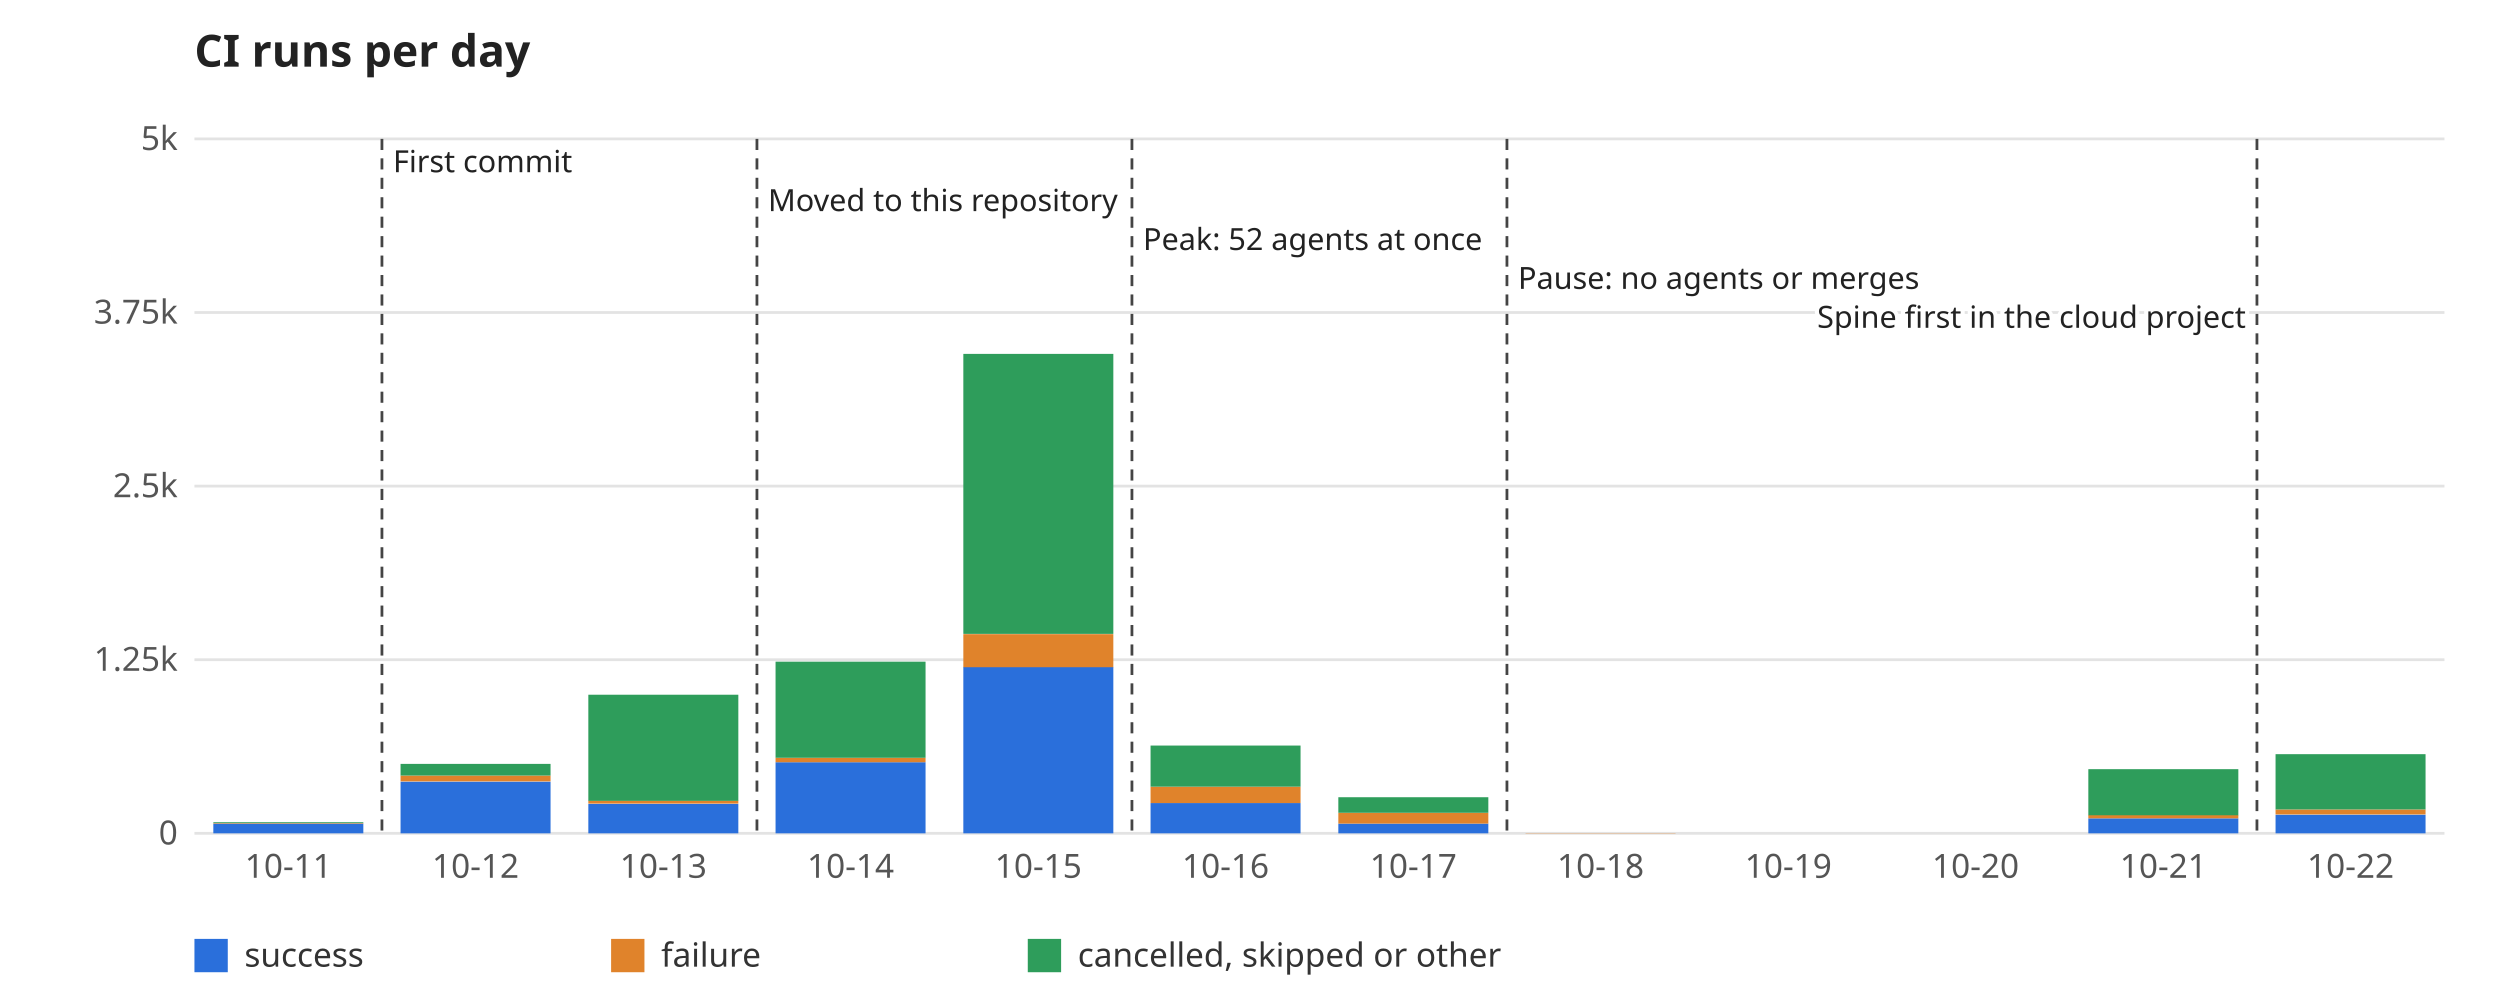
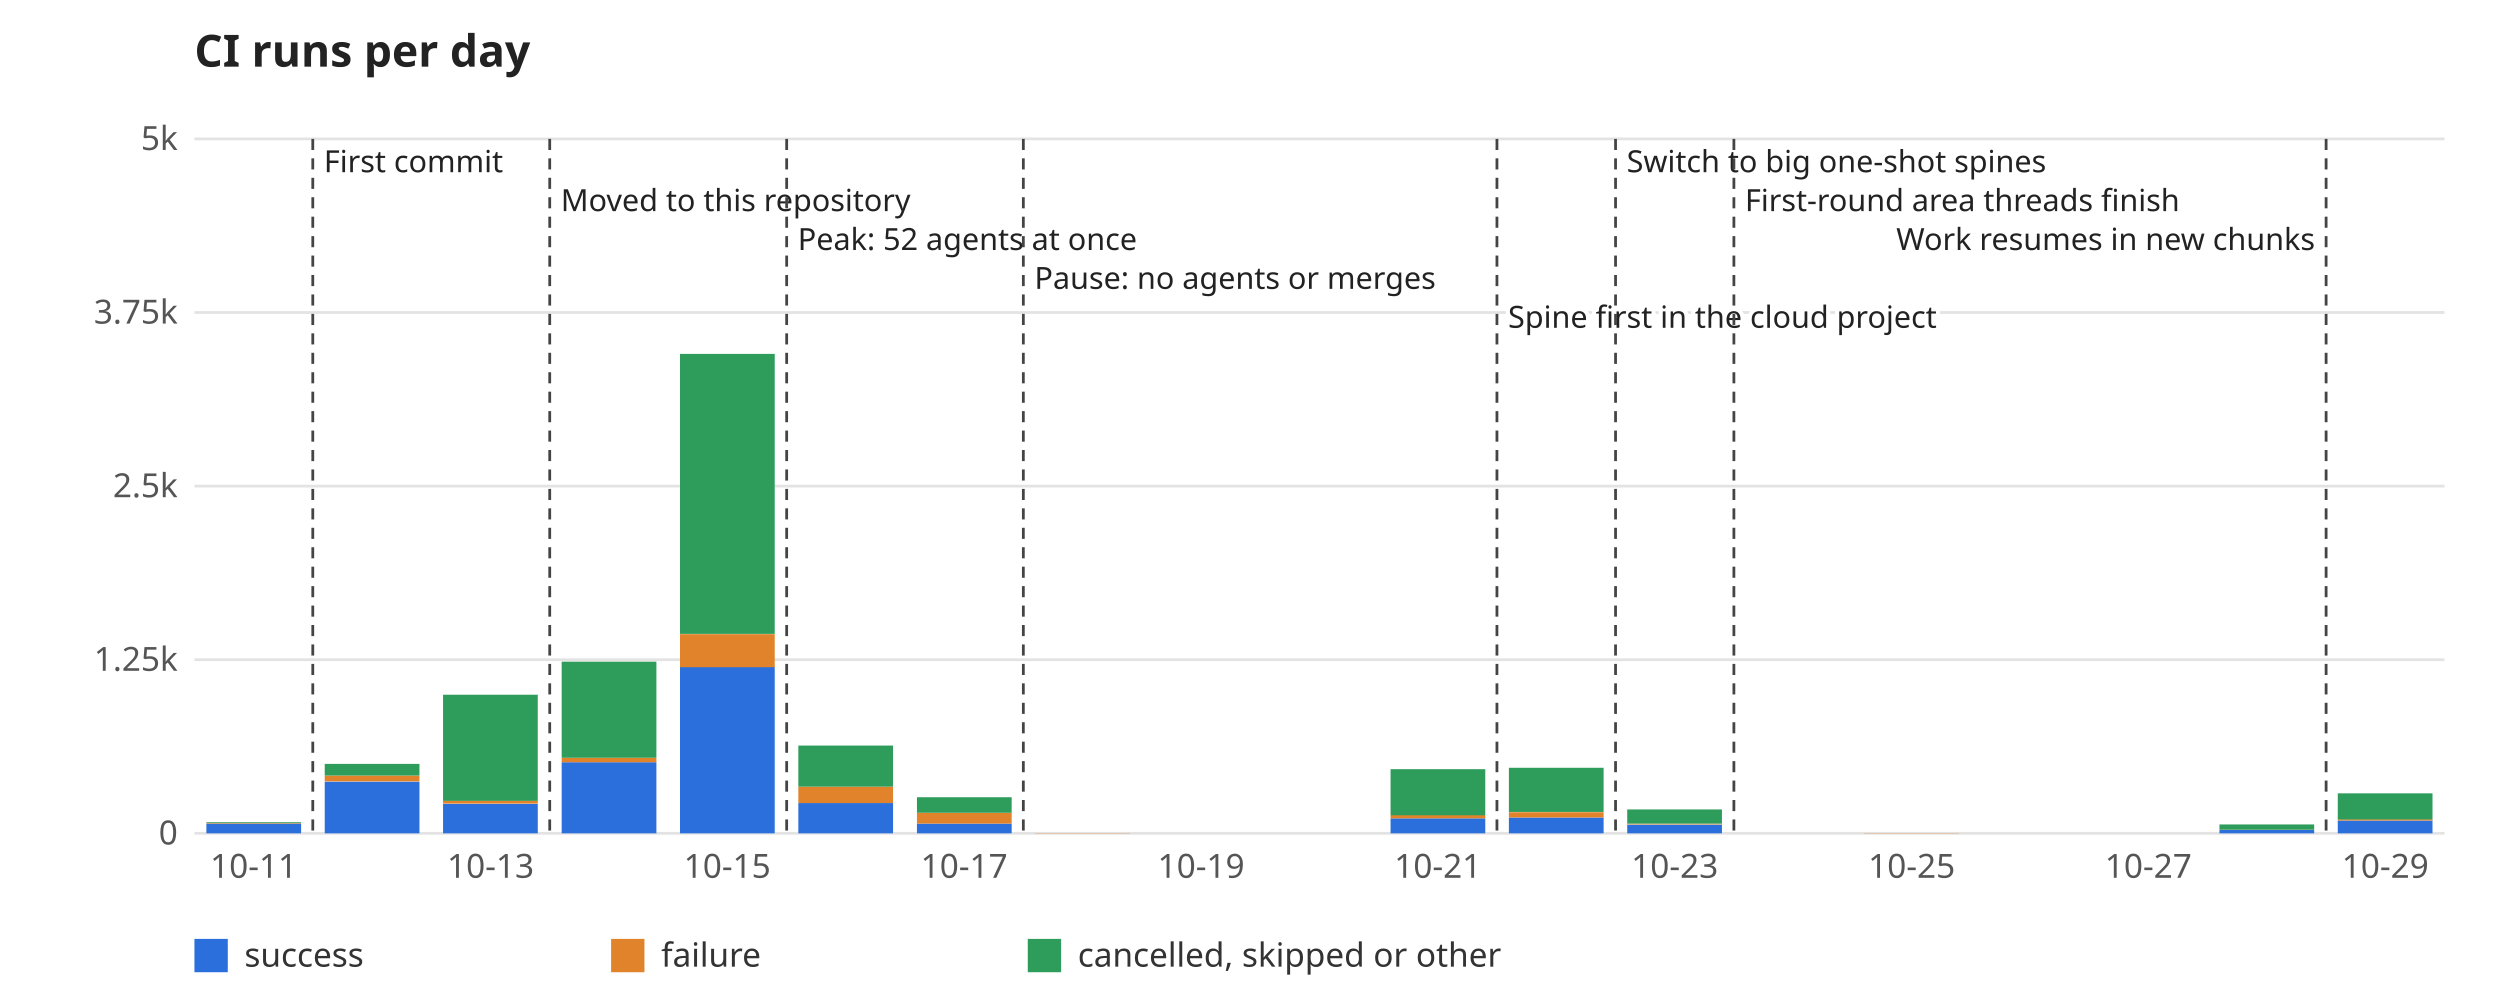
<svg xmlns="http://www.w3.org/2000/svg" viewBox="0 0 900 360" width="900" height="360" font-family="sans-serif" font-size="12">
  <rect width="900" height="360" fill="#fff" />
  <text x="70" y="24" font-size="16" font-weight="bold" fill="#222">CI runs per day</text>
  <line x1="70" x2="880" y1="300.0" y2="300.0" stroke="#e3e3e3" />
  <text x="64" y="304.0" text-anchor="end" fill="#555">0</text>
  <line x1="70" x2="880" y1="237.5" y2="237.5" stroke="#e3e3e3" />
  <text x="64" y="241.5" text-anchor="end" fill="#555">1.25k</text>
  <line x1="70" x2="880" y1="175.0" y2="175.0" stroke="#e3e3e3" />
  <text x="64" y="179.0" text-anchor="end" fill="#555">2.5k</text>
  <line x1="70" x2="880" y1="112.5" y2="112.5" stroke="#e3e3e3" />
  <text x="64" y="116.5" text-anchor="end" fill="#555">3.75k</text>
  <line x1="70" x2="880" y1="50.0" y2="50.0" stroke="#e3e3e3" />
  <text x="64" y="54.0" text-anchor="end" fill="#555">5k</text>
-   <text x="103.8" y="316" text-anchor="middle" fill="#555">10-11</text>
-   <text x="171.2" y="316" text-anchor="middle" fill="#555">10-12</text>
-   <text x="238.8" y="316" text-anchor="middle" fill="#555">10-13</text>
-   <text x="306.2" y="316" text-anchor="middle" fill="#555">10-14</text>
-   <text x="373.8" y="316" text-anchor="middle" fill="#555">10-15</text>
-   <text x="441.2" y="316" text-anchor="middle" fill="#555">10-16</text>
-   <text x="508.8" y="316" text-anchor="middle" fill="#555">10-17</text>
-   <text x="576.2" y="316" text-anchor="middle" fill="#555">10-18</text>
-   <text x="643.8" y="316" text-anchor="middle" fill="#555">10-19</text>
-   <text x="711.2" y="316" text-anchor="middle" fill="#555">10-20</text>
-   <text x="778.8" y="316" text-anchor="middle" fill="#555">10-21</text>
-   <text x="846.2" y="316" text-anchor="middle" fill="#555">10-22</text>
-   <rect x="76.8" y="296.5" width="54.0" height="3.5" fill="#2a6fdb" />
-   <rect x="144.2" y="281.4" width="54.0" height="18.6" fill="#2a6fdb" />
-   <rect x="211.8" y="289.4" width="54.0" height="10.6" fill="#2a6fdb" />
-   <rect x="279.2" y="274.4" width="54.0" height="25.6" fill="#2a6fdb" />
-   <rect x="346.8" y="240.1" width="54.0" height="59.9" fill="#2a6fdb" />
-   <rect x="414.2" y="289.1" width="54.0" height="10.9" fill="#2a6fdb" />
-   <rect x="481.8" y="296.5" width="54.0" height="3.5" fill="#2a6fdb" />
-   <rect x="549.2" y="300.0" width="54.0" height="0.0" fill="#2a6fdb" />
-   <rect x="751.8" y="294.6" width="54.0" height="5.4" fill="#2a6fdb" />
-   <rect x="819.2" y="293.3" width="54.0" height="6.7" fill="#2a6fdb" />
-   <rect x="76.8" y="296.3" width="54.0" height="0.2" fill="#e0832b" />
-   <rect x="144.2" y="279.2" width="54.0" height="2.1" fill="#e0832b" />
-   <rect x="211.8" y="288.2" width="54.0" height="1.1" fill="#e0832b" />
-   <rect x="279.2" y="272.8" width="54.0" height="1.6" fill="#e0832b" />
-   <rect x="346.8" y="228.3" width="54.0" height="11.9" fill="#e0832b" />
-   <rect x="414.2" y="283.2" width="54.0" height="5.9" fill="#e0832b" />
-   <rect x="481.8" y="292.6" width="54.0" height="3.9" fill="#e0832b" />
-   <rect x="549.2" y="299.9" width="54.0" height="0.1" fill="#e0832b" />
-   <rect x="616.8" y="300.0" width="54.0" height="0.0" fill="#e0832b" />
-   <rect x="684.2" y="300.0" width="54.0" height="0.0" fill="#e0832b" />
-   <rect x="751.8" y="293.4" width="54.0" height="1.2" fill="#e0832b" />
-   <rect x="819.2" y="291.4" width="54.0" height="1.8" fill="#e0832b" />
-   <rect x="76.8" y="296.0" width="54.0" height="0.3" fill="#2e9d5b" />
-   <rect x="144.2" y="275.0" width="54.0" height="4.2" fill="#2e9d5b" />
-   <rect x="211.8" y="250.1" width="54.0" height="38.2" fill="#2e9d5b" />
-   <rect x="279.2" y="238.2" width="54.0" height="34.6" fill="#2e9d5b" />
-   <rect x="346.8" y="127.4" width="54.0" height="100.8" fill="#2e9d5b" />
-   <rect x="414.2" y="268.4" width="54.0" height="14.8" fill="#2e9d5b" />
-   <rect x="481.8" y="287.0" width="54.0" height="5.6" fill="#2e9d5b" />
-   <rect x="751.8" y="276.9" width="54.0" height="16.6" fill="#2e9d5b" />
-   <rect x="819.2" y="271.5" width="54.0" height="19.9" fill="#2e9d5b" />
-   <line x1="137.5" x2="137.5" y1="50" y2="300" stroke="#444" stroke-dasharray="4 3" />
-   <text x="141.5" y="62" text-anchor="start" font-size="11" fill="#222" stroke="#fff" stroke-width="3" paint-order="stroke">First commit</text>
-   <line x1="272.5" x2="272.5" y1="50" y2="300" stroke="#444" stroke-dasharray="4 3" />
-   <text x="276.5" y="76" text-anchor="start" font-size="11" fill="#222" stroke="#fff" stroke-width="3" paint-order="stroke">Moved to this repository</text>
-   <line x1="407.5" x2="407.5" y1="50" y2="300" stroke="#444" stroke-dasharray="4 3" />
-   <text x="411.5" y="90" text-anchor="start" font-size="11" fill="#222" stroke="#fff" stroke-width="3" paint-order="stroke">Peak: 52 agents at once</text>
-   <line x1="542.5" x2="542.5" y1="50" y2="300" stroke="#444" stroke-dasharray="4 3" />
-   <text x="546.5" y="104" text-anchor="start" font-size="11" fill="#222" stroke="#fff" stroke-width="3" paint-order="stroke">Pause: no agents or merges</text>
-   <line x1="812.5" x2="812.5" y1="50" y2="300" stroke="#444" stroke-dasharray="4 3" />
-   <text x="808.5" y="118" text-anchor="end" font-size="11" fill="#222" stroke="#fff" stroke-width="3" paint-order="stroke">Spine first in the cloud project</text>
+   <text x="91.3" y="316" text-anchor="middle" fill="#555">10-11</text>
+   <text x="176.6" y="316" text-anchor="middle" fill="#555">10-13</text>
+   <text x="261.8" y="316" text-anchor="middle" fill="#555">10-15</text>
+   <text x="347.1" y="316" text-anchor="middle" fill="#555">10-17</text>
+   <text x="432.4" y="316" text-anchor="middle" fill="#555">10-19</text>
+   <text x="517.6" y="316" text-anchor="middle" fill="#555">10-21</text>
+   <text x="602.9" y="316" text-anchor="middle" fill="#555">10-23</text>
+   <text x="688.2" y="316" text-anchor="middle" fill="#555">10-25</text>
+   <text x="773.4" y="316" text-anchor="middle" fill="#555">10-27</text>
+   <text x="858.7" y="316" text-anchor="middle" fill="#555">10-29</text>
+   <rect x="74.3" y="296.5" width="34.1" height="3.5" fill="#2a6fdb" />
+   <rect x="116.9" y="281.4" width="34.1" height="18.6" fill="#2a6fdb" />
+   <rect x="159.5" y="289.4" width="34.1" height="10.6" fill="#2a6fdb" />
+   <rect x="202.2" y="274.4" width="34.1" height="25.6" fill="#2a6fdb" />
+   <rect x="244.8" y="240.1" width="34.1" height="59.9" fill="#2a6fdb" />
+   <rect x="287.4" y="289.1" width="34.1" height="10.9" fill="#2a6fdb" />
+   <rect x="330.1" y="296.5" width="34.1" height="3.5" fill="#2a6fdb" />
+   <rect x="372.7" y="300.0" width="34.1" height="0.0" fill="#2a6fdb" />
+   <rect x="500.6" y="294.6" width="34.1" height="5.4" fill="#2a6fdb" />
+   <rect x="543.2" y="294.3" width="34.1" height="5.7" fill="#2a6fdb" />
+   <rect x="585.8" y="296.9" width="34.1" height="3.1" fill="#2a6fdb" />
+   <rect x="671.1" y="300.0" width="34.1" height="0.0" fill="#2a6fdb" />
+   <rect x="799.0" y="298.8" width="34.1" height="1.2" fill="#2a6fdb" />
+   <rect x="841.6" y="295.4" width="34.1" height="4.6" fill="#2a6fdb" />
+   <rect x="74.3" y="296.3" width="34.1" height="0.2" fill="#e0832b" />
+   <rect x="116.9" y="279.2" width="34.1" height="2.1" fill="#e0832b" />
+   <rect x="159.5" y="288.2" width="34.1" height="1.1" fill="#e0832b" />
+   <rect x="202.2" y="272.8" width="34.1" height="1.6" fill="#e0832b" />
+   <rect x="244.8" y="228.3" width="34.1" height="11.9" fill="#e0832b" />
+   <rect x="287.4" y="283.2" width="34.1" height="5.9" fill="#e0832b" />
+   <rect x="330.1" y="292.6" width="34.1" height="3.9" fill="#e0832b" />
+   <rect x="372.7" y="299.9" width="34.1" height="0.1" fill="#e0832b" />
+   <rect x="415.3" y="300.0" width="34.1" height="0.0" fill="#e0832b" />
+   <rect x="457.9" y="300.0" width="34.1" height="0.0" fill="#e0832b" />
+   <rect x="500.6" y="293.4" width="34.1" height="1.2" fill="#e0832b" />
+   <rect x="543.2" y="292.4" width="34.1" height="1.9" fill="#e0832b" />
+   <rect x="585.8" y="296.5" width="34.1" height="0.3" fill="#e0832b" />
+   <rect x="628.5" y="300.0" width="34.1" height="0.0" fill="#e0832b" />
+   <rect x="671.1" y="299.9" width="34.1" height="0.1" fill="#e0832b" />
+   <rect x="713.7" y="300.0" width="34.1" height="0.0" fill="#e0832b" />
+   <rect x="756.4" y="300.0" width="34.1" height="0.0" fill="#e0832b" />
+   <rect x="799.0" y="298.6" width="34.1" height="0.1" fill="#e0832b" />
+   <rect x="841.6" y="294.9" width="34.1" height="0.5" fill="#e0832b" />
+   <rect x="74.3" y="296.0" width="34.1" height="0.3" fill="#2e9d5b" />
+   <rect x="116.9" y="275.0" width="34.1" height="4.2" fill="#2e9d5b" />
+   <rect x="159.5" y="250.1" width="34.1" height="38.2" fill="#2e9d5b" />
+   <rect x="202.2" y="238.2" width="34.1" height="34.6" fill="#2e9d5b" />
+   <rect x="244.8" y="127.4" width="34.1" height="100.8" fill="#2e9d5b" />
+   <rect x="287.4" y="268.4" width="34.1" height="14.8" fill="#2e9d5b" />
+   <rect x="330.1" y="287.0" width="34.1" height="5.6" fill="#2e9d5b" />
+   <rect x="500.6" y="276.9" width="34.1" height="16.6" fill="#2e9d5b" />
+   <rect x="543.2" y="276.4" width="34.1" height="15.9" fill="#2e9d5b" />
+   <rect x="585.8" y="291.4" width="34.1" height="5.1" fill="#2e9d5b" />
+   <rect x="799.0" y="296.8" width="34.1" height="1.9" fill="#2e9d5b" />
+   <rect x="841.6" y="285.6" width="34.1" height="9.4" fill="#2e9d5b" />
+   <line x1="112.6" x2="112.6" y1="50" y2="300" stroke="#444" stroke-dasharray="4 3" />
+   <text x="116.6" y="62" text-anchor="start" font-size="11" fill="#222" stroke="#fff" stroke-width="3" paint-order="stroke">First commit</text>
+   <line x1="197.9" x2="197.9" y1="50" y2="300" stroke="#444" stroke-dasharray="4 3" />
+   <text x="201.9" y="76" text-anchor="start" font-size="11" fill="#222" stroke="#fff" stroke-width="3" paint-order="stroke">Moved to this repository</text>
+   <line x1="283.2" x2="283.2" y1="50" y2="300" stroke="#444" stroke-dasharray="4 3" />
+   <text x="287.2" y="90" text-anchor="start" font-size="11" fill="#222" stroke="#fff" stroke-width="3" paint-order="stroke">Peak: 52 agents at once</text>
+   <line x1="368.4" x2="368.4" y1="50" y2="300" stroke="#444" stroke-dasharray="4 3" />
+   <text x="372.4" y="104" text-anchor="start" font-size="11" fill="#222" stroke="#fff" stroke-width="3" paint-order="stroke">Pause: no agents or merges</text>
+   <line x1="538.9" x2="538.9" y1="50" y2="300" stroke="#444" stroke-dasharray="4 3" />
+   <text x="542.9" y="118" text-anchor="start" font-size="11" fill="#222" stroke="#fff" stroke-width="3" paint-order="stroke">Spine first in the cloud project</text>
+   <line x1="581.6" x2="581.6" y1="50" y2="300" stroke="#444" stroke-dasharray="4 3" />
+   <text x="585.6" y="62" text-anchor="start" font-size="11" fill="#222" stroke="#fff" stroke-width="3" paint-order="stroke">Switch to big one-shot spines</text>
+   <line x1="624.2" x2="624.2" y1="50" y2="300" stroke="#444" stroke-dasharray="4 3" />
+   <text x="628.2" y="76" text-anchor="start" font-size="11" fill="#222" stroke="#fff" stroke-width="3" paint-order="stroke">First-round area threads finish</text>
+   <line x1="837.4" x2="837.4" y1="50" y2="300" stroke="#444" stroke-dasharray="4 3" />
+   <text x="833.4" y="90" text-anchor="end" font-size="11" fill="#222" stroke="#fff" stroke-width="3" paint-order="stroke">Work resumes in new chunks</text>
  <rect x="70" y="338" width="12" height="12" fill="#2a6fdb" />
  <text x="88" y="348" fill="#333">success</text>
  <rect x="220" y="338" width="12" height="12" fill="#e0832b" />
  <text x="238" y="348" fill="#333">failure</text>
  <rect x="370" y="338" width="12" height="12" fill="#2e9d5b" />
  <text x="388" y="348" fill="#333">cancelled, skipped or other</text>
</svg>
